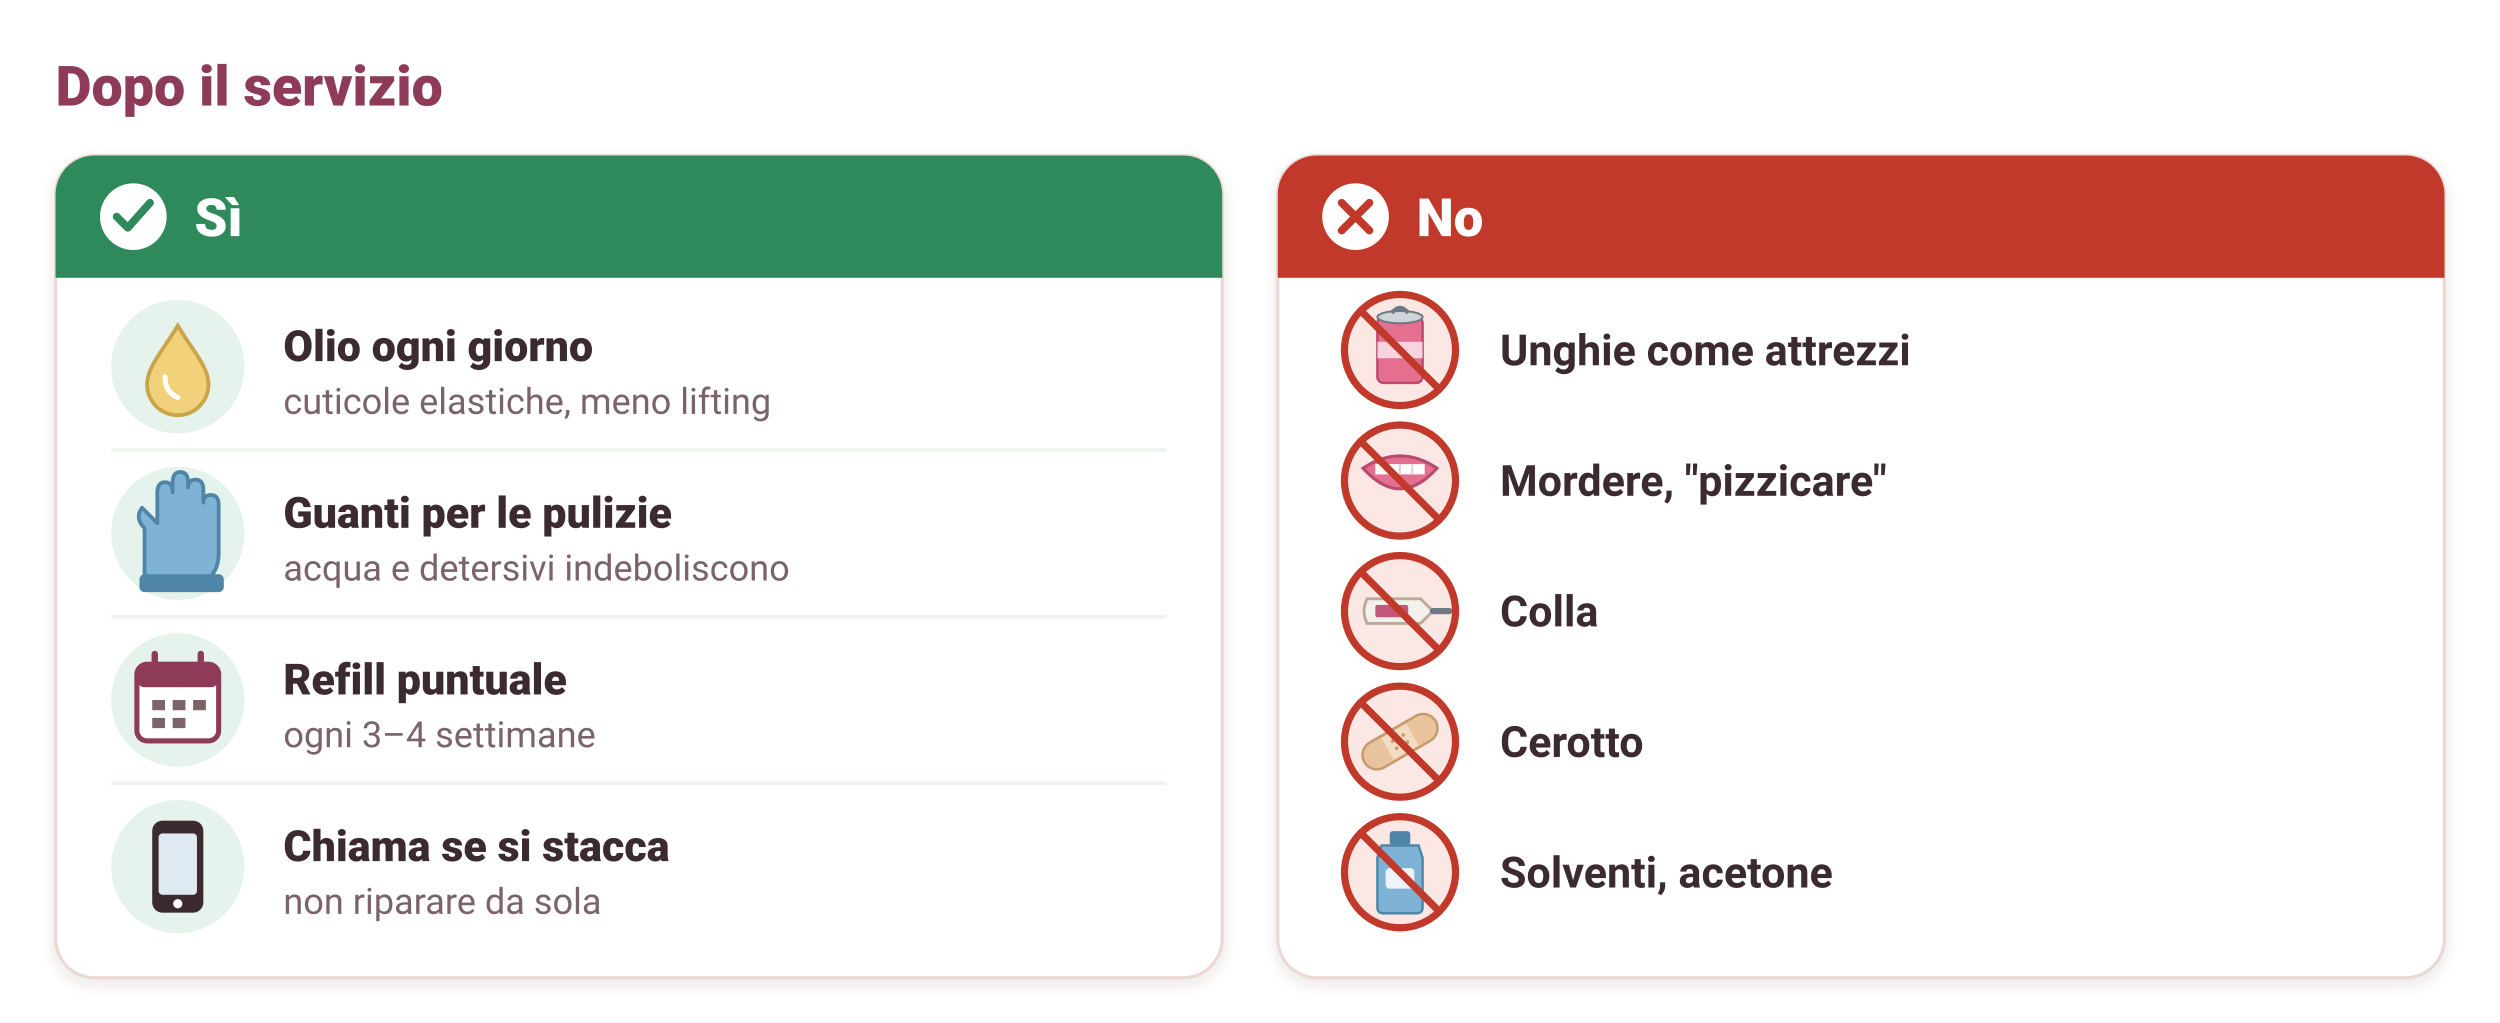
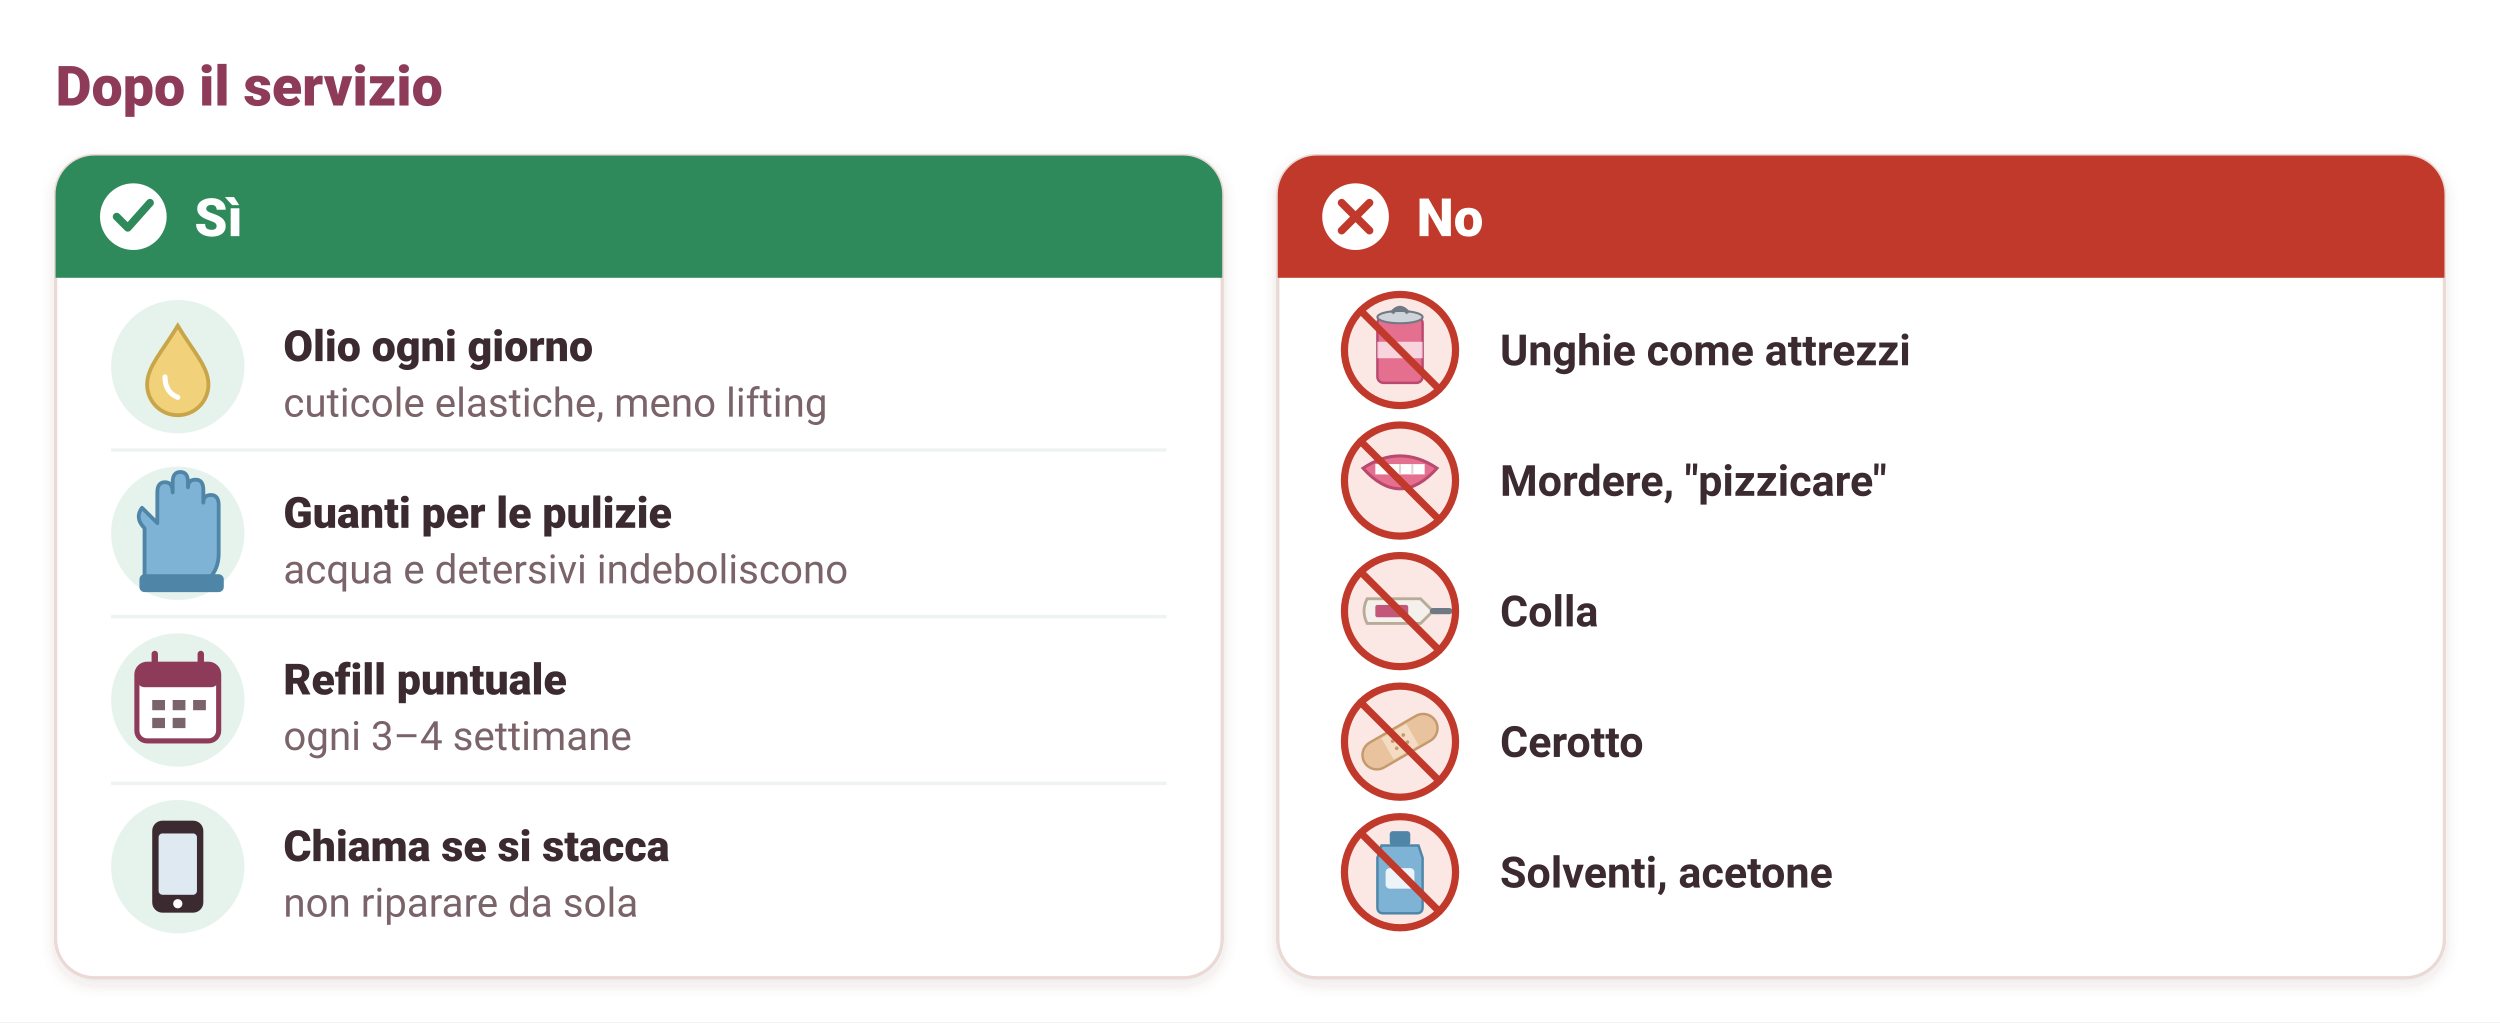
<svg xmlns="http://www.w3.org/2000/svg" viewBox="0 0 900 368" width="900" height="368" font-family="system-ui, -apple-system, 'Segoe UI', Roboto, Arial, sans-serif" role="img">
  <rect width="100%" height="100%" fill="#ffffff" />
  <defs>
    <marker id="ar" viewBox="0 0 10 10" refX="8" refY="5" markerWidth="7" markerHeight="7" orient="auto-start-reverse">
      <path d="M0,0 L10,5 L0,10 z" fill="#8e3b5a" />
    </marker>
    <marker id="arw" viewBox="0 0 10 10" refX="8" refY="5" markerWidth="7" markerHeight="7" orient="auto-start-reverse">
      <path d="M0,0 L10,5 L0,10 z" fill="#7a6369" />
    </marker>
    <marker id="ag" viewBox="0 0 10 10" refX="8" refY="5" markerWidth="7" markerHeight="7" orient="auto-start-reverse">
      <path d="M0,0 L10,5 L0,10 z" fill="#555555" />
    </marker>
    <marker id="are" viewBox="0 0 10 10" refX="8" refY="5" markerWidth="7" markerHeight="7" orient="auto-start-reverse">
      <path d="M0,0 L10,5 L0,10 z" fill="#c0392b" />
    </marker>
    <marker id="aro" viewBox="0 0 10 10" refX="8" refY="5" markerWidth="7" markerHeight="7" orient="auto-start-reverse">
      <path d="M0,0 L10,5 L0,10 z" fill="#2f8a5b" />
    </marker>
    <marker id="arwn" viewBox="0 0 10 10" refX="8" refY="5" markerWidth="7" markerHeight="7" orient="auto-start-reverse">
      <path d="M0,0 L10,5 L0,10 z" fill="#b7791f" />
    </marker>
    <marker id="arv" viewBox="0 0 10 10" refX="8" refY="5" markerWidth="7" markerHeight="7" orient="auto-start-reverse">
      <path d="M0,0 L10,5 L0,10 z" fill="#9a6be0" />
    </marker>
    <filter id="cSh" x="-10%" y="-10%" width="120%" height="130%">
      <feDropShadow dx="0" dy="2" stdDeviation="2.5" flood-color="#5a2a3a" flood-opacity=".12" />
    </filter>
  </defs>
  <text x="20.0" y="38.0" font-size="20" text-anchor="start" font-weight="800" fill="#8e3b5a">Dopo il servizio</text>
  <rect x="20.0" y="56.0" width="420.0" height="296.0" rx="14" fill="#fff" stroke="#ead9d4" stroke-width="1.2" filter="url(#cSh)" />
  <clipPath id="cc133">
    <rect x="20.0" y="56.0" width="420.0" height="296.0" rx="14" />
  </clipPath>
  <rect x="20.0" y="56.0" width="420.0" height="44.0" fill="#2f8a5b" clip-path="url(#cc133)" />
  <circle cx="48" cy="78" r="12" fill="#fff" />
  <path d="M42,78 l4,4 l8,-9" stroke="#2f8a5b" stroke-width="2.8" fill="none" stroke-linecap="round" stroke-linejoin="round" />
  <text x="70.0" y="85.0" font-size="19" text-anchor="start" font-weight="800" fill="#fff">Sì</text>
  <circle cx="64" cy="132" r="24" fill="#e6f3ec" />
  <g transform="translate(64.0,132.0) scale(0.920)">
    <path d="M0,-16 C6,-6 12,0 12,7 A12,12 0 0 1 -12,7 C-12,0 -6,-6 0,-16 Z" fill="#f1d27a" stroke="#c9a54a" stroke-width="1.5" />
    <path d="M-5,4 Q-5,10 0,12" stroke="#fff" stroke-width="2" fill="none" stroke-linecap="round" />
  </g>
  <text x="102.0" y="130.0" font-size="15.5" text-anchor="start" font-weight="800" fill="#3b2a30">Olio ogni giorno</text>
-   <text x="102.0" y="149.0" font-size="13" text-anchor="start" font-weight="400" fill="#7a6369">cuticole elastiche, meno lifting</text>
+   <text x="102.0" y="150.0" font-size="14.5" text-anchor="start" font-weight="400" fill="#7a6369">cuticole elastiche, meno lifting</text>
  <line x1="40" y1="162" x2="420" y2="162" stroke="#eef3ef" stroke-width="1.2" />
  <circle cx="64" cy="192" r="24" fill="#e6f3ec" />
  <g transform="translate(64.0,192.0) scale(0.920)">
    <path d="M-13,18 L-13,-2 Q-17,-6 -14,-10 L-8,-4 L-8,-16 Q-8,-20 -5,-20 Q-2,-20 -2,-16 L-2,-20 Q-2,-24 1,-24 Q4,-24 4,-20 L4,-18 Q4,-21 7,-21 Q10,-21 10,-17 L10,-12 Q10,-15 13,-15 Q16,-15 16,-11 L16,8 Q16,14 12,18 Z" fill="#7fb3d5" stroke="#4f86a8" stroke-width="1.5" stroke-linejoin="round" />
    <rect x="-15" y="16" width="33" height="7" rx="2" fill="#4f86a8" />
  </g>
  <text x="102.0" y="190.0" font-size="15.5" text-anchor="start" font-weight="800" fill="#3b2a30">Guanti per le pulizie</text>
-   <text x="102.0" y="209.0" font-size="13" text-anchor="start" font-weight="400" fill="#7a6369">acqua e detersivi indeboliscono</text>
+   <text x="102.0" y="210.0" font-size="14.5" text-anchor="start" font-weight="400" fill="#7a6369">acqua e detersivi indeboliscono</text>
  <line x1="40" y1="222" x2="420" y2="222" stroke="#eef3ef" stroke-width="1.2" />
  <circle cx="64" cy="252" r="24" fill="#e6f3ec" />
  <g transform="translate(64.0,252.0) scale(0.920)">
    <rect x="-16" y="-14" width="32" height="30" rx="4" fill="#fff" stroke="#8e3b5a" stroke-width="2" />
    <rect x="-16" y="-14" width="32" height="9" rx="3" fill="#8e3b5a" />
    <line x1="-9" y1="-18" x2="-9" y2="-10" stroke="#8e3b5a" stroke-width="2.5" stroke-linecap="round" />
    <line x1="9" y1="-18" x2="9" y2="-10" stroke="#8e3b5a" stroke-width="2.5" stroke-linecap="round" />
    <g fill="#7a6369">
      <rect x="-10" y="0" width="5" height="4" />
      <rect x="-2" y="0" width="5" height="4" />
      <rect x="6" y="0" width="5" height="4" />
      <rect x="-10" y="7" width="5" height="4" />
      <rect x="-2" y="7" width="5" height="4" />
    </g>
  </g>
  <text x="102.0" y="250.0" font-size="15.5" text-anchor="start" font-weight="800" fill="#3b2a30">Refill puntuale</text>
-   <text x="102.0" y="269.0" font-size="13" text-anchor="start" font-weight="400" fill="#7a6369">ogni 3–4 settimane</text>
+   <text x="102.0" y="270.0" font-size="14.5" text-anchor="start" font-weight="400" fill="#7a6369">ogni 3–4 settimane</text>
  <line x1="40" y1="282" x2="420" y2="282" stroke="#eef3ef" stroke-width="1.2" />
  <circle cx="64" cy="312" r="24" fill="#e6f3ec" />
  <g transform="translate(64.0,312.0) scale(0.920)">
    <rect x="-10" y="-18" width="20" height="36" rx="4" fill="#3b2a30" />
    <rect x="-7.5" y="-13" width="15" height="24" rx="1.5" fill="#dfe9f2" />
    <circle cx="0" cy="14.5" r="1.8" fill="#fff" />
  </g>
  <text x="102.0" y="310.0" font-size="15.5" text-anchor="start" font-weight="800" fill="#3b2a30">Chiama se si stacca</text>
-   <text x="102.0" y="329.0" font-size="13" text-anchor="start" font-weight="400" fill="#7a6369">non riparare da sola</text>
+   <text x="102.0" y="330.0" font-size="14.5" text-anchor="start" font-weight="400" fill="#7a6369">non riparare da sola</text>
  <rect x="460.0" y="56.0" width="420.0" height="296.0" rx="14" fill="#fff" stroke="#ead9d4" stroke-width="1.2" filter="url(#cSh)" />
  <clipPath id="cc134">
    <rect x="460.0" y="56.0" width="420.0" height="296.0" rx="14" />
  </clipPath>
  <rect x="460.0" y="56.0" width="420.0" height="44.0" fill="#c0392b" clip-path="url(#cc134)" />
  <circle cx="488" cy="78" r="12" fill="#fff" />
  <path d="M483,73 l10,10 M493,73 l-10,10" stroke="#c0392b" stroke-width="2.8" stroke-linecap="round" />
  <text x="510.0" y="85.0" font-size="19" text-anchor="start" font-weight="800" fill="#fff">No</text>
  <circle cx="504" cy="126" r="20" fill="#fbe7e4" />
  <g transform="translate(504.0,126.0) scale(0.740)">
    <rect x="-11" y="-16" width="22" height="32" rx="3" fill="#e46f8f" stroke="#b9496f" stroke-width="1.2" />
    <ellipse cx="0" cy="-16" rx="11" ry="3" fill="#cfd4da" stroke="#6f7983" />
    <path d="M-4,-18 q4,-5 8,0" stroke="#6f7983" stroke-width="2" fill="none" />
    <rect x="-11" y="-4" width="22" height="8" fill="#fff" opacity=".7" />
  </g>
  <circle cx="504.0" cy="126.0" r="20.0" fill="none" stroke="#c0392b" stroke-width="2.6" />
  <line x1="489.9" y1="111.9" x2="518.1" y2="140.1" stroke="#c0392b" stroke-width="2.6" stroke-linecap="round" />
  <text x="540.0" y="131.5" font-size="15.5" text-anchor="start" font-weight="700" fill="#3b2a30">Unghie come attrezzi</text>
  <circle cx="504" cy="173" r="20" fill="#fbe7e4" />
  <g transform="translate(504.0,173.0) scale(0.740)">
    <path d="M-18,-6 Q0,-18 18,-6 Q0,14 -18,-6 Z" fill="#e46f8f" stroke="#b9496f" stroke-width="1.5" />
    <path d="M-12,-8 L12,-8 L12,-3 L-12,-3 Z" fill="#fff" />
    <line x1="-6" y1="-8" x2="-6" y2="-3" stroke="#e7cfd6" stroke-width="1" />
    <line x1="0" y1="-8" x2="0" y2="-3" stroke="#e7cfd6" stroke-width="1" />
    <line x1="6" y1="-8" x2="6" y2="-3" stroke="#e7cfd6" stroke-width="1" />
  </g>
  <circle cx="504.0" cy="173.0" r="20.0" fill="none" stroke="#c0392b" stroke-width="2.6" />
  <line x1="489.9" y1="158.9" x2="518.1" y2="187.1" stroke="#c0392b" stroke-width="2.6" stroke-linecap="round" />
  <text x="540.0" y="178.5" font-size="15.5" text-anchor="start" font-weight="700" fill="#3b2a30">Mordere, "pizzicare"</text>
  <circle cx="504" cy="220" r="20" fill="#fbe7e4" />
  <g transform="translate(504.0,220.0) scale(0.740)">
    <path d="M-16,-6 L10,-6 L16,0 L10,6 L-16,6 Q-19,0 -16,-6 Z" fill="#f4f1ec" stroke="#b9ab98" stroke-width="1.4" />
    <path d="M16,0 L24,0" stroke="#6f7983" stroke-width="3" stroke-linecap="round" />
    <rect x="-12" y="-3" width="16" height="6" rx="1" fill="#c2577a" />
    <path d="M26,3 q2,5 0,7 q-2,-2 0,-7 z" fill="#f6e7a8" stroke="#c9a54a" stroke-width=".8" />
  </g>
  <circle cx="504.0" cy="220.0" r="20.0" fill="none" stroke="#c0392b" stroke-width="2.6" />
  <line x1="489.9" y1="205.9" x2="518.1" y2="234.1" stroke="#c0392b" stroke-width="2.6" stroke-linecap="round" />
  <text x="540.0" y="225.5" font-size="15.5" text-anchor="start" font-weight="700" fill="#3b2a30">Colla</text>
  <circle cx="504" cy="267" r="20" fill="#fbe7e4" />
  <g transform="translate(504.0,267.0) scale(0.740)">
    <g transform="rotate(-30)">
      <rect x="-20" y="-7" width="40" height="14" rx="7" fill="#e8c39e" stroke="#c49a6c" stroke-width="1.2" />
      <rect x="-7" y="-6" width="14" height="12" fill="#f3dcc3" />
      <g fill="#c49a6c">
        <circle cx="-3" cy="-2" r=".9" />
        <circle cx="3" cy="-2" r=".9" />
        <circle cx="-3" cy="2" r=".9" />
        <circle cx="3" cy="2" r=".9" />
      </g>
    </g>
  </g>
  <circle cx="504.0" cy="267.0" r="20.0" fill="none" stroke="#c0392b" stroke-width="2.6" />
  <line x1="489.9" y1="252.9" x2="518.1" y2="281.1" stroke="#c0392b" stroke-width="2.6" stroke-linecap="round" />
  <text x="540.0" y="272.5" font-size="15.5" text-anchor="start" font-weight="700" fill="#3b2a30">Cerotto</text>
  <circle cx="504" cy="314" r="20" fill="#fbe7e4" />
  <g transform="translate(504.0,314.0) scale(0.740)">
    <rect x="-5" y="-20" width="10" height="7" rx="1.5" fill="#4f86a8" />
    <path d="M-9,-13 L9,-13 L11,-7 L11,17 Q11,20 8,20 L-8,20 Q-11,20 -11,17 L-11,-7 Z" fill="#7fb3d5" stroke="#4f86a8" stroke-width="1.2" />
    <rect x="-7" y="-2" width="14" height="10" rx="2" fill="#fff" opacity=".85" />
  </g>
  <circle cx="504.0" cy="314.0" r="20.0" fill="none" stroke="#c0392b" stroke-width="2.6" />
  <line x1="489.9" y1="299.9" x2="518.1" y2="328.1" stroke="#c0392b" stroke-width="2.6" stroke-linecap="round" />
  <text x="540.0" y="319.5" font-size="15.5" text-anchor="start" font-weight="700" fill="#3b2a30">Solventi, acetone</text>
</svg>
